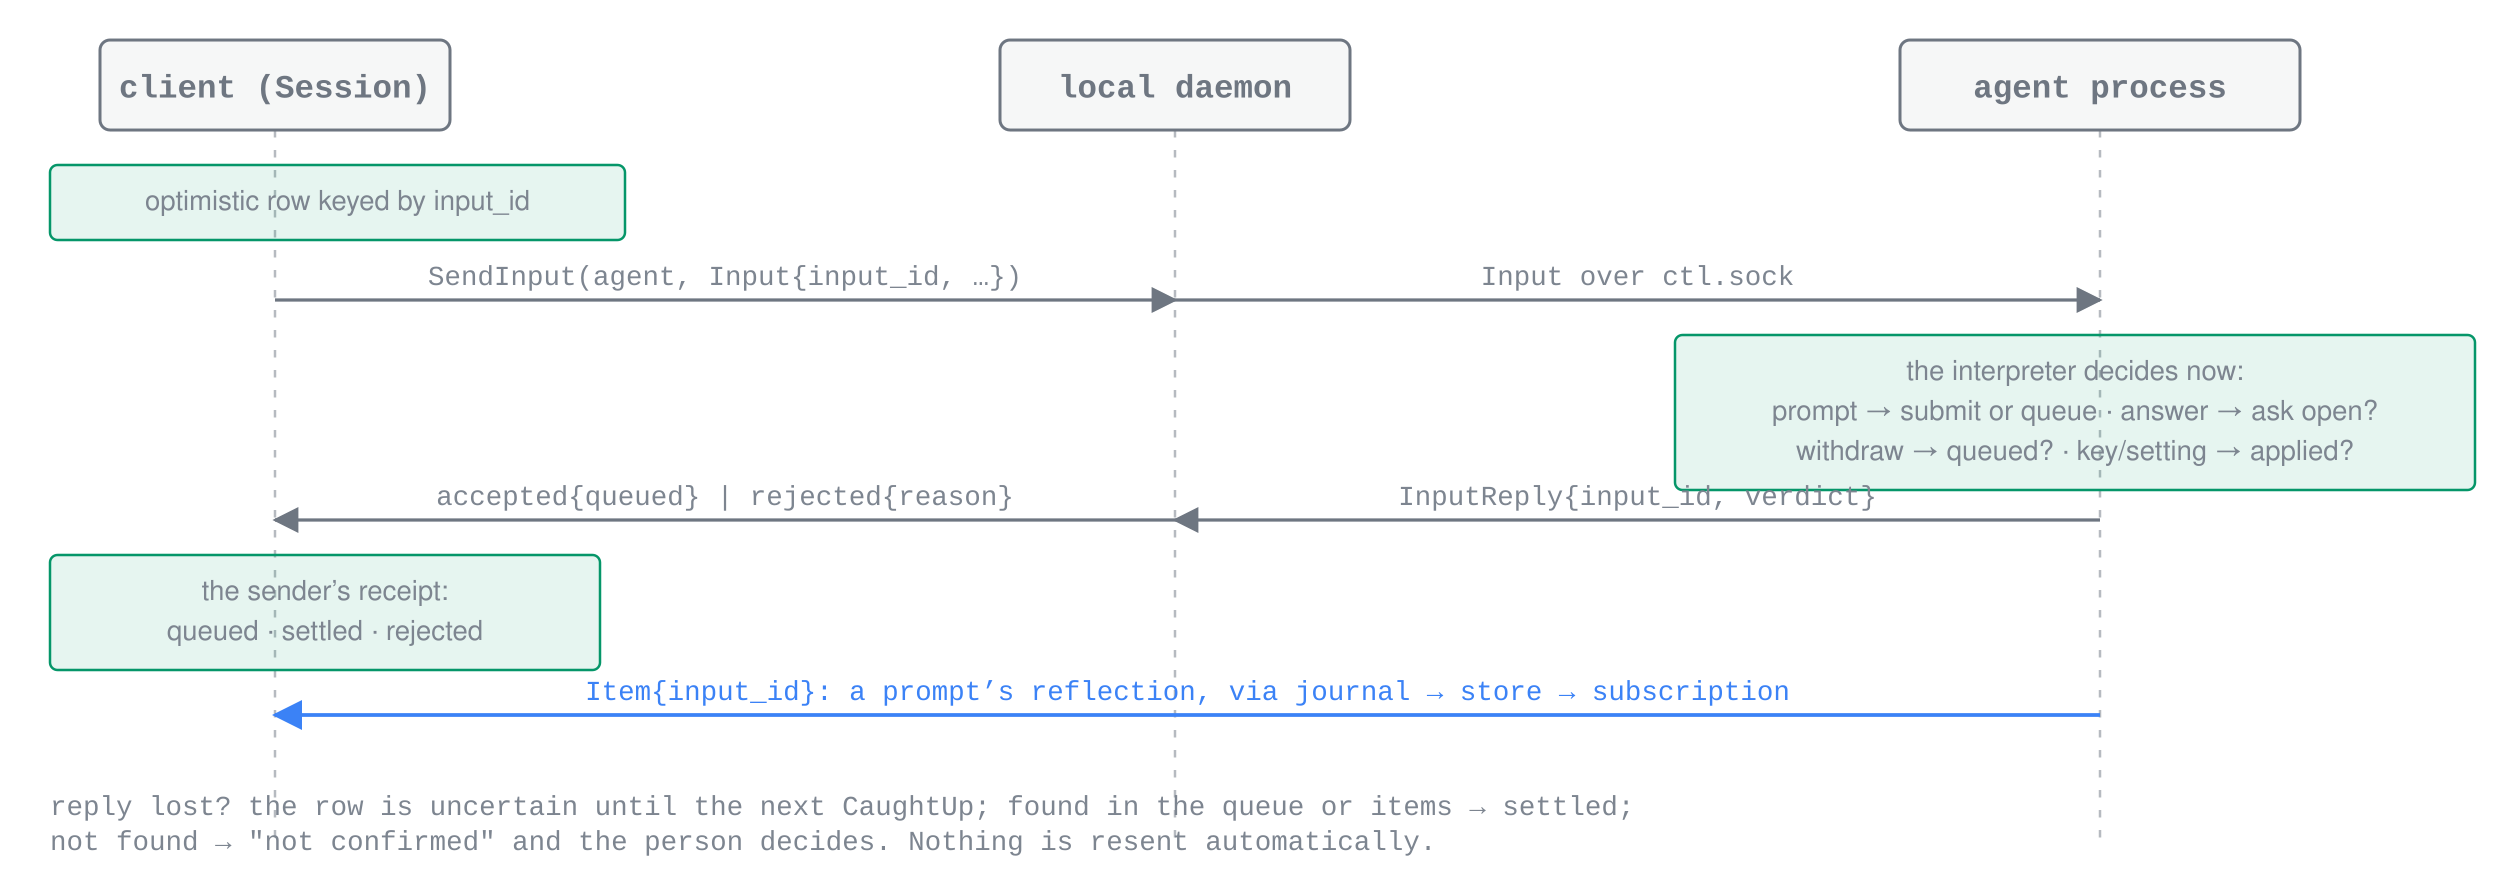
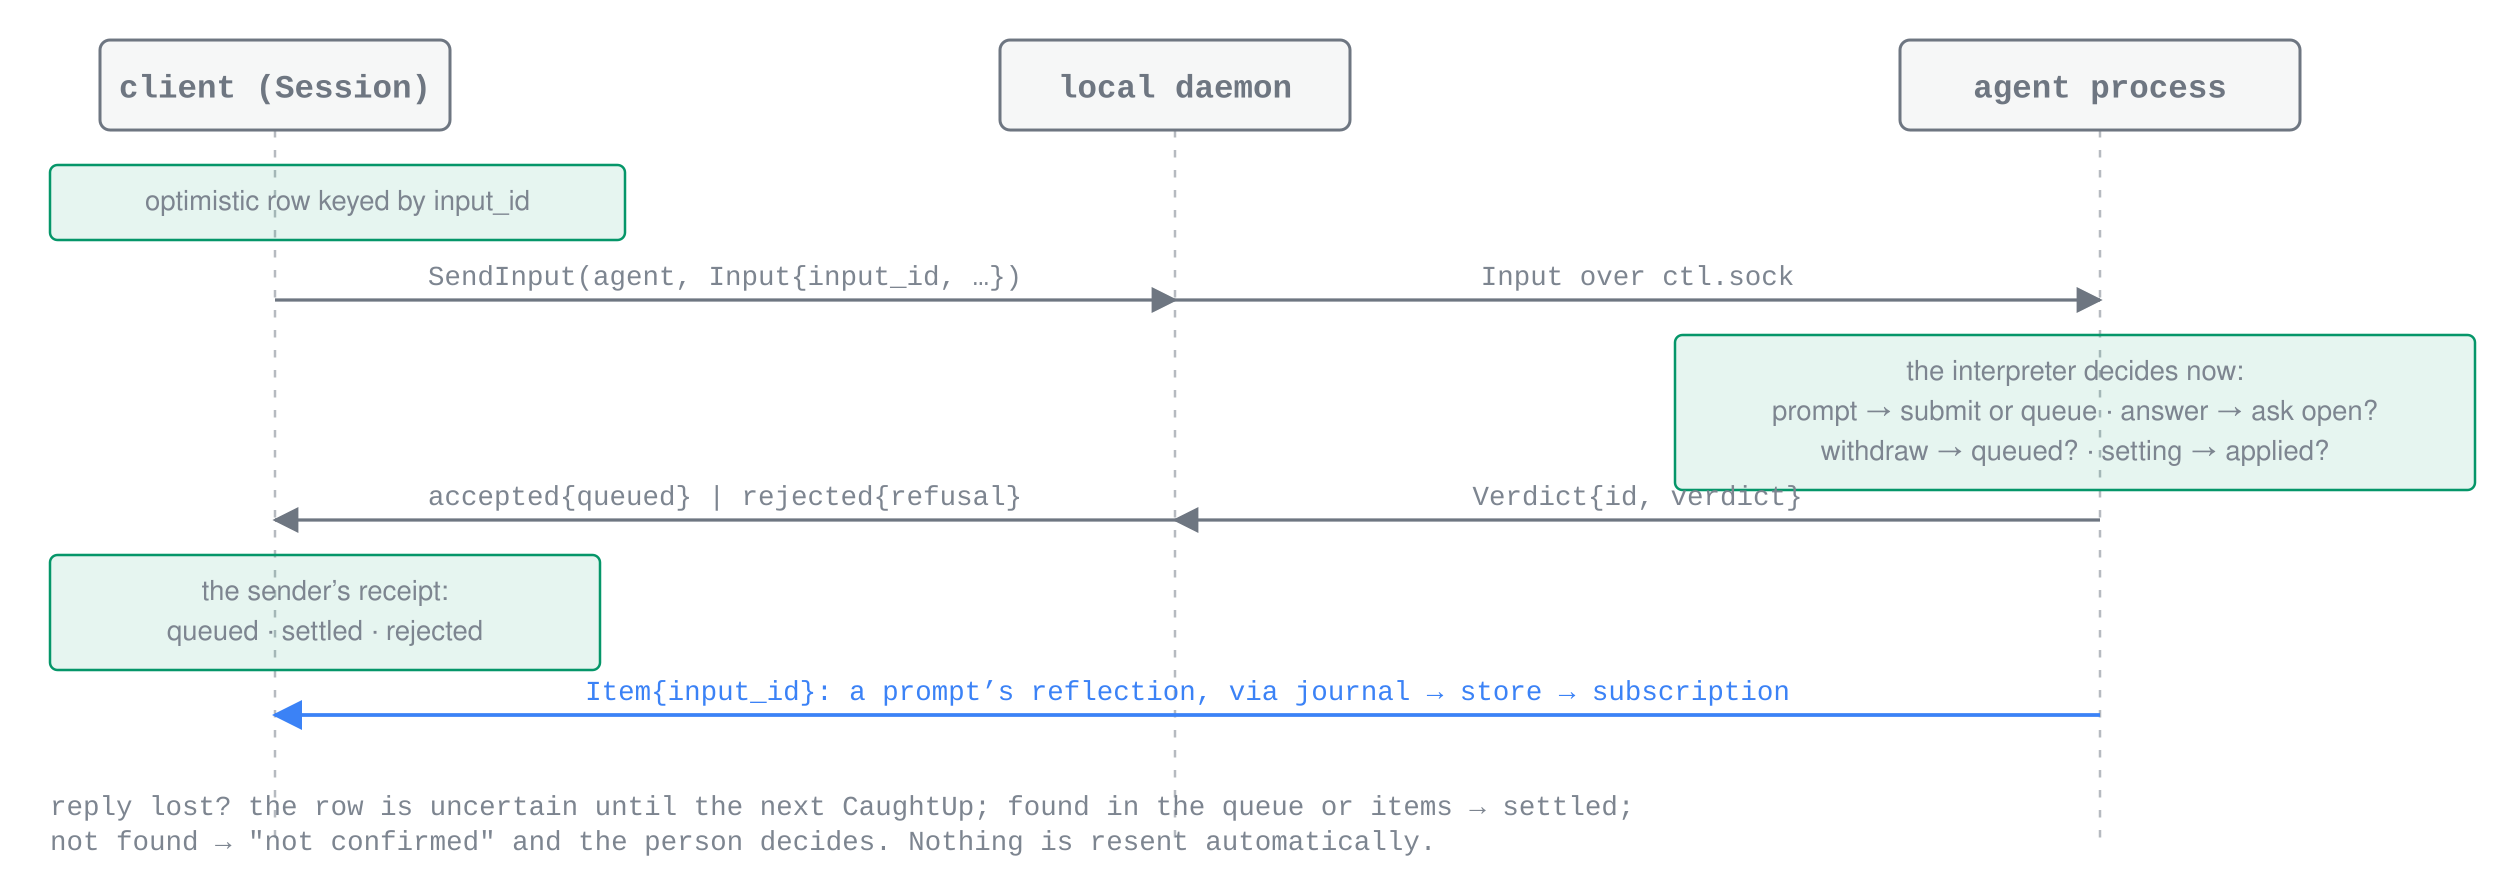
<svg xmlns="http://www.w3.org/2000/svg" viewBox="0 0 1000 350" role="img">
  <style>
    svg { font-family: ui-monospace, SFMono-Regular, Menlo, Consolas, "Liberation Mono", monospace; }
    .box { fill: #6e7681; fill-opacity: 0.06; stroke: #6e7681; stroke-width: 1.2; }
    .box2 { fill: #6e7681; fill-opacity: 0.14; stroke: #6e7681; stroke-width: 1.2; }
    .pin { fill: #d97706; fill-opacity: 0.12; stroke: #d97706; stroke-width: 1.2; }
    .file { fill: #3b82f6; fill-opacity: 0.10; stroke: #3b82f6; stroke-width: 1.2; }
    .ghost { fill: none; stroke: #6e7681; stroke-width: 1; stroke-dasharray: 4 4; opacity: 0.7; }
    .lane { fill: none; stroke: #6e7681; stroke-width: 1; stroke-dasharray: 3 5; opacity: 0.5; }
    .arrow { fill: none; stroke: #6e7681; stroke-width: 1.3; }
    .arrow-file { fill: none; stroke: #3b82f6; stroke-width: 1.5; }
    .arrow-dashed { fill: none; stroke: #6e7681; stroke-width: 1.2; stroke-dasharray: 5 4; }
    .note { fill: #059669; fill-opacity: 0.10; stroke: #059669; stroke-width: 1; }
    .bar { fill: #6e7681; fill-opacity: 0.14; stroke: #6e7681; stroke-width: 1.2; }
    .bar-a { fill: #3b82f6; fill-opacity: 0.14; stroke: #3b82f6; stroke-width: 1.2; }
    text { font-size: 12px; fill: #6e7681; }
    text.t { font-size: 13px; font-weight: 600; }
    text.s { font-size: 11px; fill: #7d8590; }
    text.a { fill: #3b82f6; }
    text.p { fill: #d97706; }
    text.sans { font-family: system-ui, -apple-system, "Segoe UI", Helvetica, Arial, sans-serif; }
  </style>
  <defs>
    <marker id="ah" viewBox="0 0 10 10" refX="9" refY="5" markerWidth="8" markerHeight="8" orient="auto-start-reverse">
      <path d="M0,0 L10,5 L0,10 z" fill="#6e7681" />
    </marker>
    <marker id="ahf" viewBox="0 0 10 10" refX="9" refY="5" markerWidth="8" markerHeight="8" orient="auto-start-reverse">
      <path d="M0,0 L10,5 L0,10 z" fill="#3b82f6" />
    </marker>
  </defs>
  <rect class="box" x="40" y="16" width="140" height="36" rx="4" />
  <text class="t" x="110" y="39" text-anchor="middle">client (Session)</text>
  <rect class="box" x="400" y="16" width="140" height="36" rx="4" />
  <text class="t" x="470" y="39" text-anchor="middle">local daemon</text>
  <rect class="box" x="760" y="16" width="160" height="36" rx="4" />
  <text class="t" x="840" y="39" text-anchor="middle">agent process</text>
  <line class="lane" x1="110" y1="52" x2="110" y2="340" />
  <line class="lane" x1="470" y1="52" x2="470" y2="340" />
  <line class="lane" x1="840" y1="52" x2="840" y2="340" />
  <rect class="note" x="20" y="66" width="230" height="30" rx="3" />
  <text class="s sans" x="135" y="84" text-anchor="middle">optimistic row keyed by input_id</text>
  <path class="arrow" d="M110,120 L470,120" marker-end="url(#ah)" />
  <text class="s" x="290" y="114" text-anchor="middle">SendInput(agent, Input{input_id, …})</text>
  <path class="arrow" d="M470,120 L840,120" marker-end="url(#ah)" />
  <text class="s" x="655" y="114" text-anchor="middle">Input over ctl.sock</text>
  <rect class="note" x="670" y="134" width="320" height="62" rx="3" />
  <text class="s sans" x="830" y="152" text-anchor="middle">the interpreter decides now:</text>
  <text class="s sans" x="830" y="168" text-anchor="middle">prompt → submit or queue · answer → ask open?</text>
-   <text class="s sans" x="830" y="184" text-anchor="middle">withdraw → queued? · key/setting → applied?</text>
+   <text class="s sans" x="830" y="184" text-anchor="middle">withdraw → queued? · setting → applied?</text>
  <path class="arrow" d="M840,208 L470,208" marker-end="url(#ah)" />
-   <text class="s" x="655" y="202" text-anchor="middle">InputReply{input_id, verdict}</text>
+   <text class="s" x="655" y="202" text-anchor="middle">Verdict{id, verdict}</text>
  <path class="arrow" d="M470,208 L110,208" marker-end="url(#ah)" />
-   <text class="s" x="290" y="202" text-anchor="middle">accepted{queued} | rejected{reason}</text>
+   <text class="s" x="290" y="202" text-anchor="middle">accepted{queued} | rejected{refusal}</text>
  <rect class="note" x="20" y="222" width="220" height="46" rx="3" />
  <text class="s sans" x="130" y="240" text-anchor="middle">the sender’s receipt:</text>
  <text class="s sans" x="130" y="256" text-anchor="middle">queued · settled · rejected</text>
  <path class="arrow-file" d="M840,286 L110,286" marker-end="url(#ahf)" />
  <text class="s a" x="475" y="280" text-anchor="middle">Item{input_id}: a prompt’s reflection, via journal → store → subscription</text>
  <text class="s" x="20" y="326">reply lost? the row is uncertain until the next CaughtUp; found in the queue or items → settled;</text>
  <text class="s" x="20" y="340">not found → "not confirmed" and the person decides. Nothing is resent automatically.</text>
</svg>
